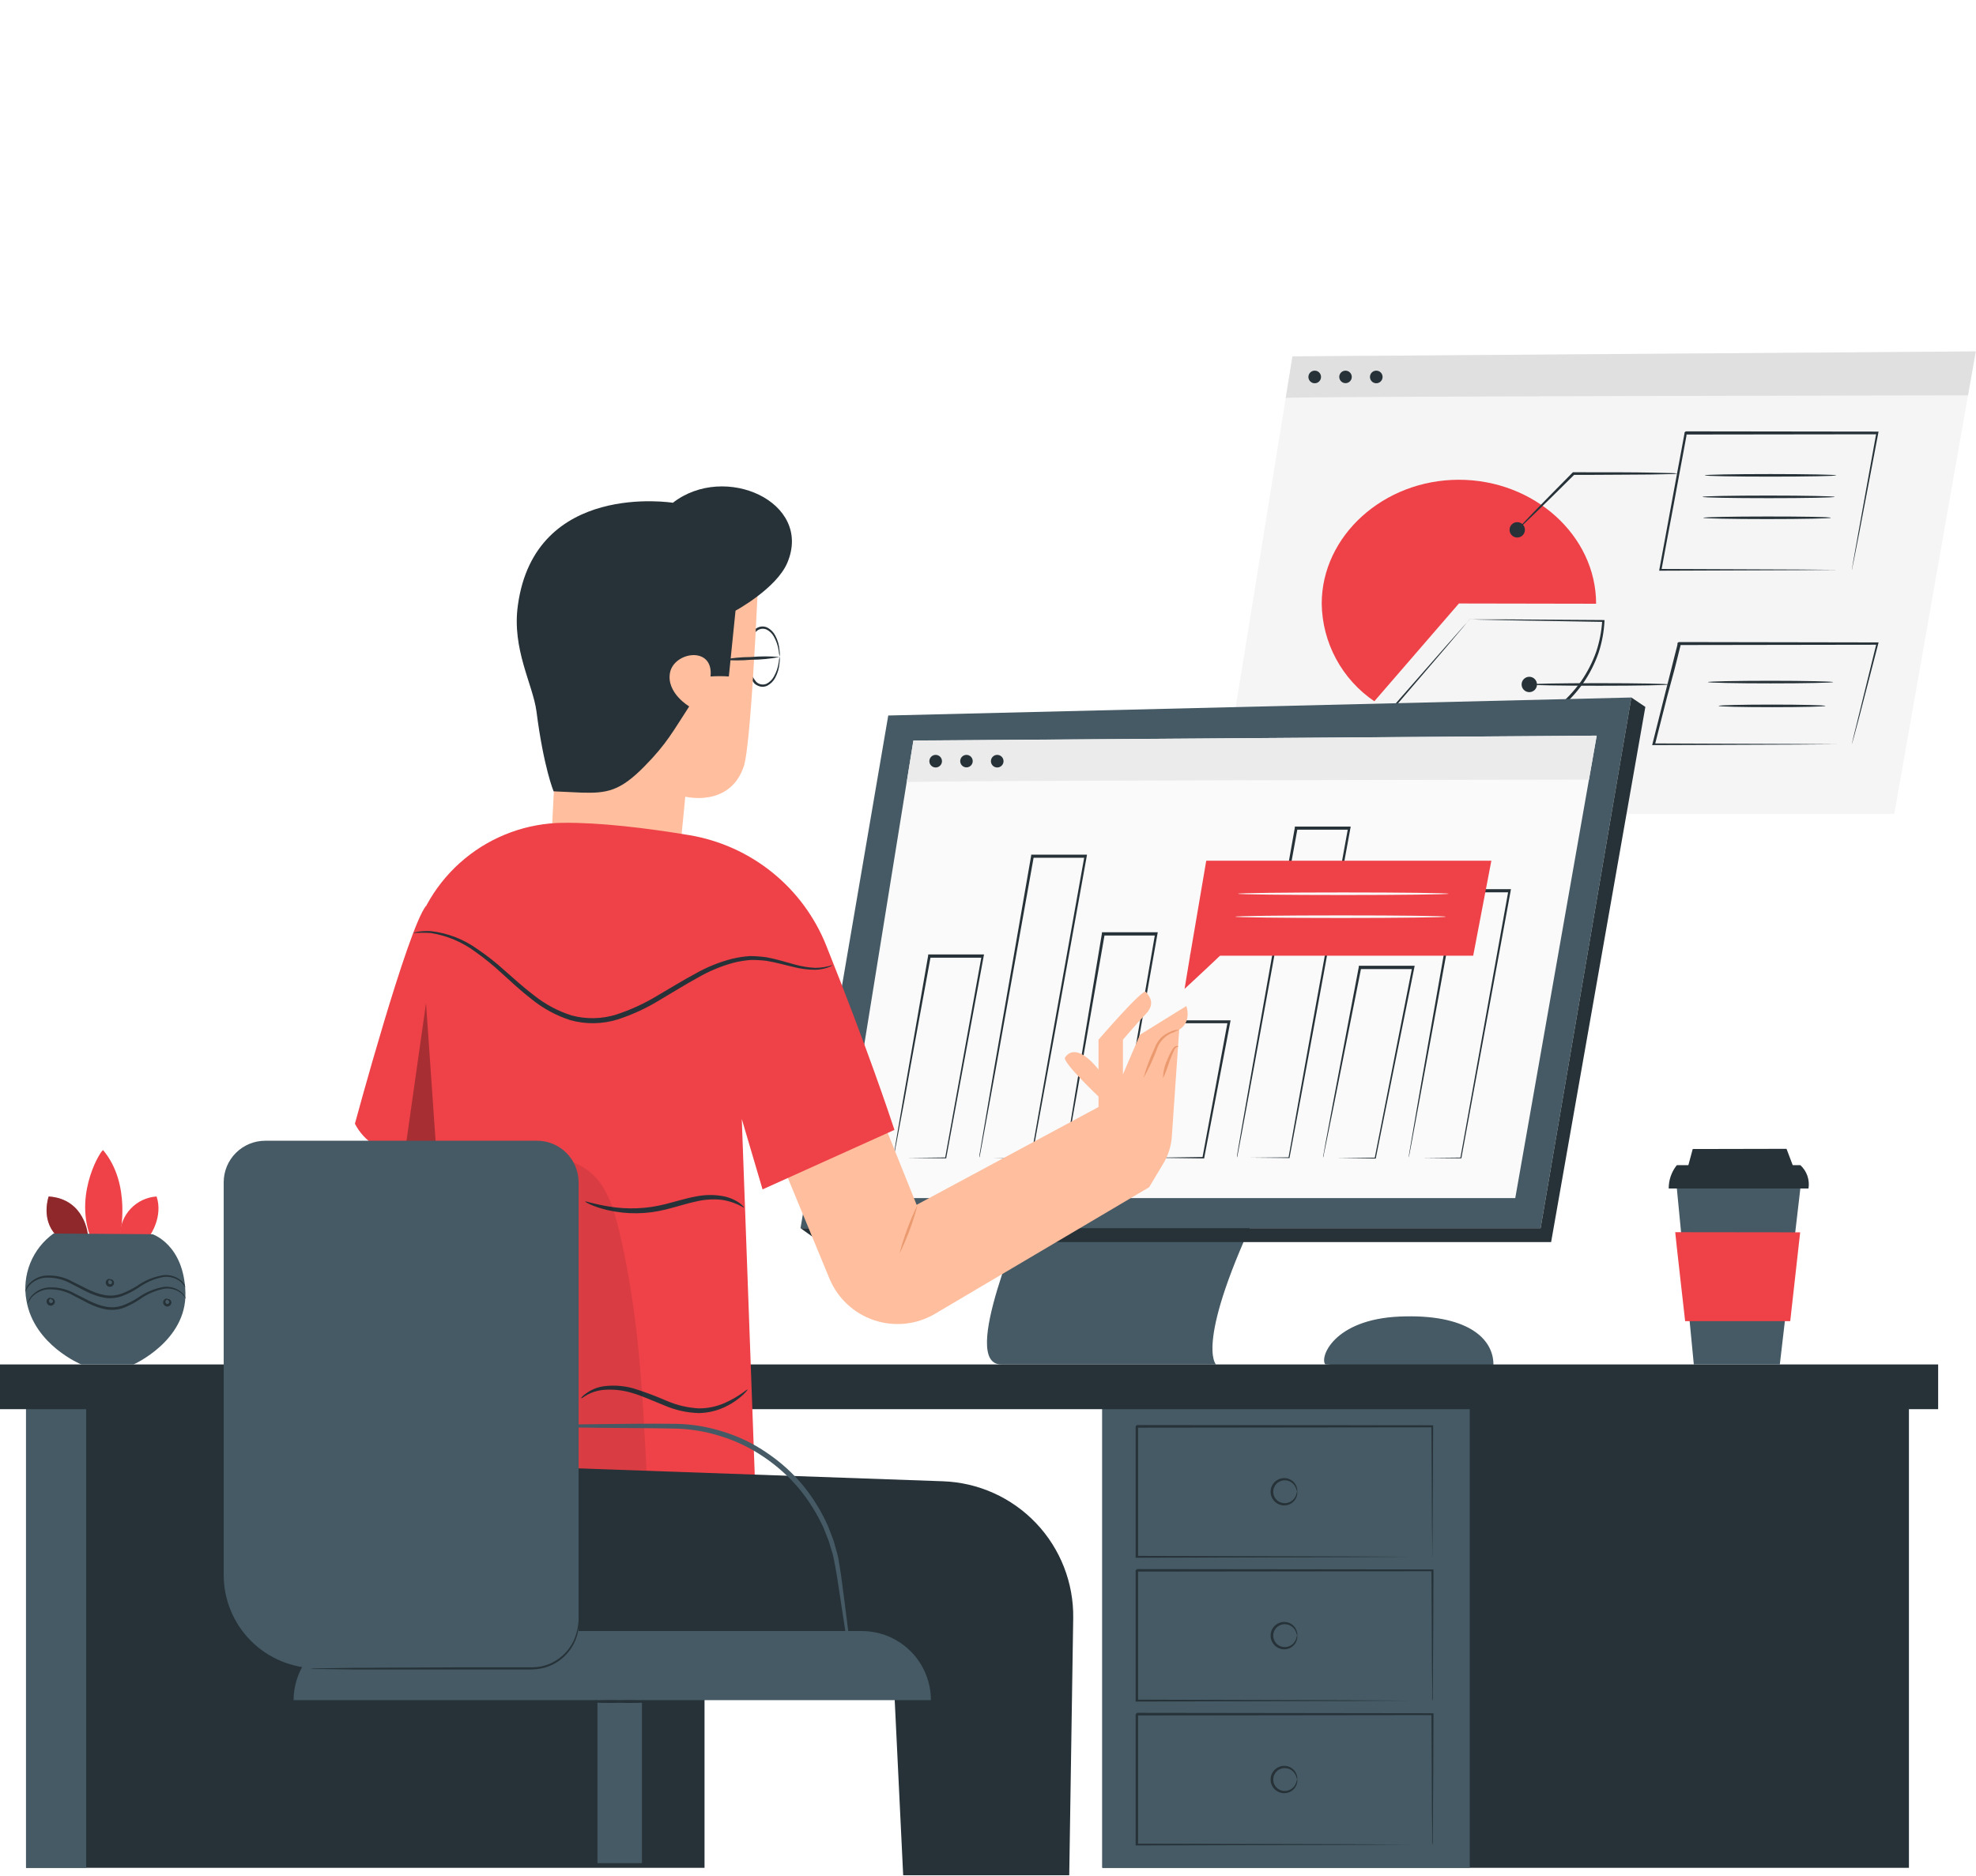
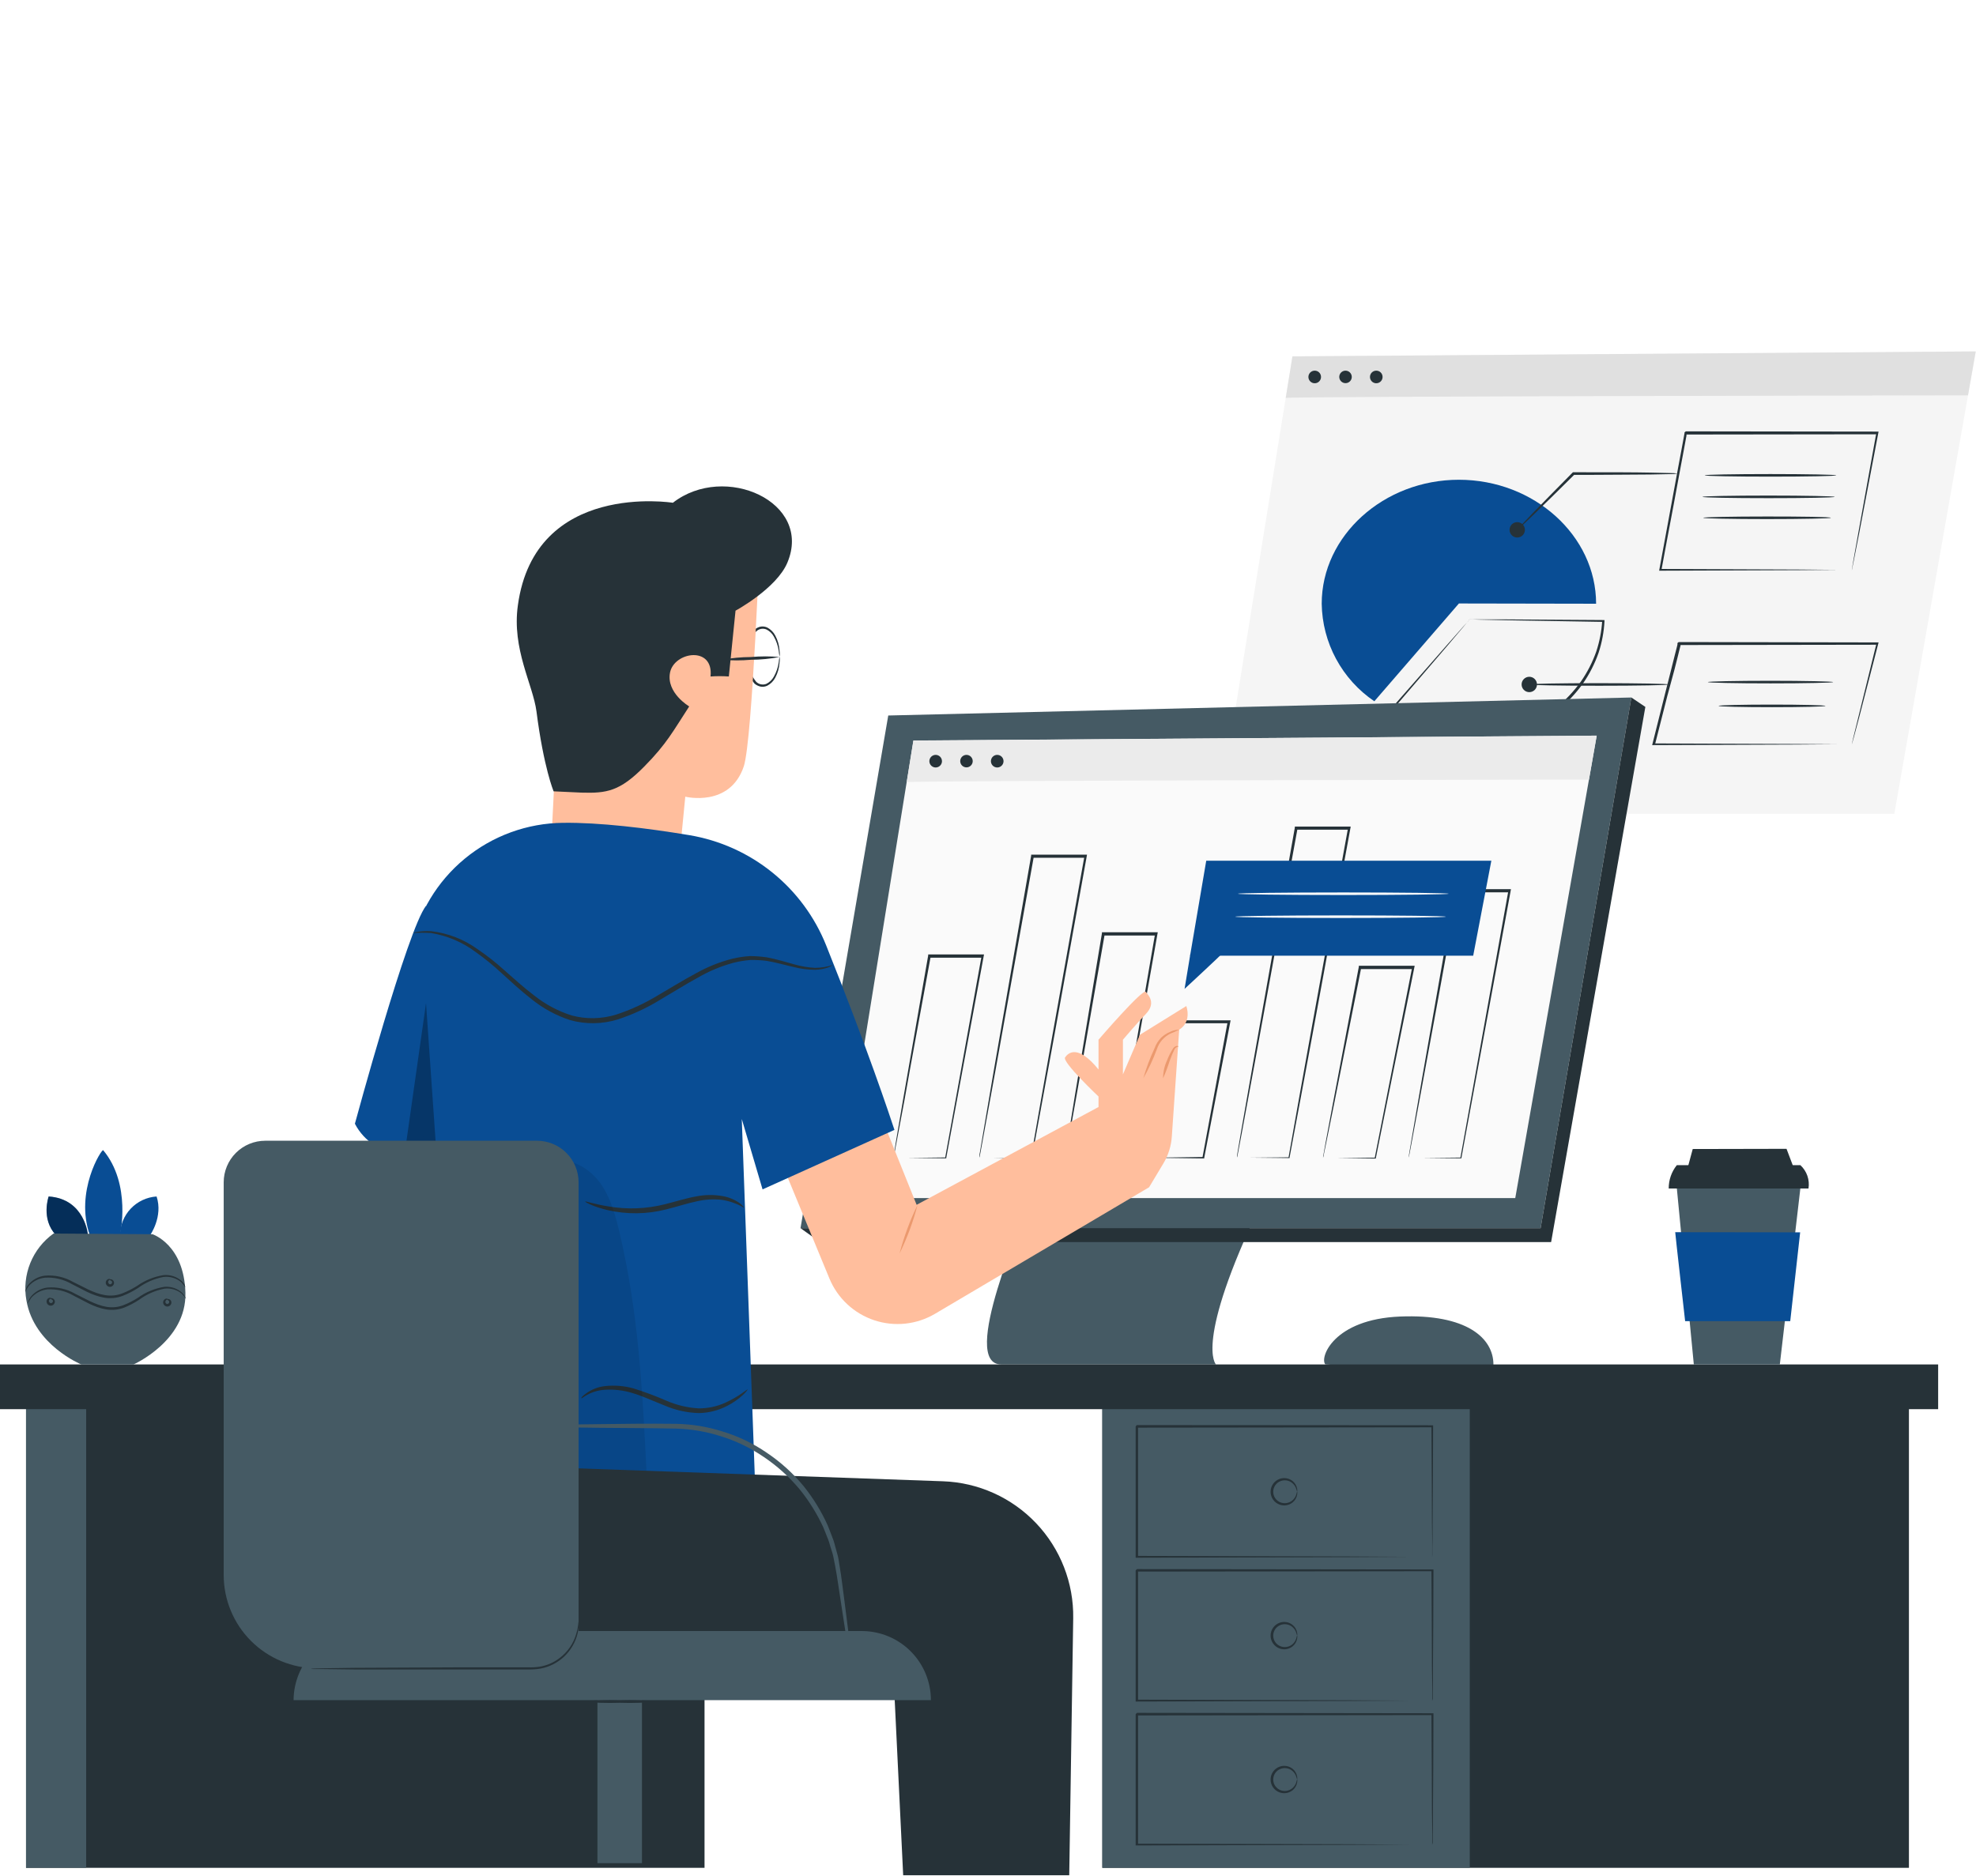
<svg xmlns="http://www.w3.org/2000/svg" width="453" height="430" viewBox="0 0 453 430" fill="none">
  <path d="M303.834 312.856C302.469 311.343 305.687 302.508 320.959 301.883C336.23 301.257 342.348 306.818 342.37 312.856C342.382 315.528 303.834 312.856 303.834 312.856Z" fill="#455A64" />
  <path d="M296.295 81.706L279.329 186.626H434.271L452.942 80.58L296.295 81.706Z" fill="#F5F5F5" />
  <path d="M294.748 91.246C294.817 90.882 451.168 90.654 451.168 90.654L452.942 80.58L296.295 81.717L294.748 91.269" fill="#E0E0E0" />
  <path d="M302.845 86.424C302.847 86.711 302.764 86.991 302.607 87.23C302.45 87.469 302.225 87.656 301.961 87.767C301.697 87.878 301.407 87.908 301.126 87.854C300.845 87.799 300.587 87.662 300.383 87.461C300.18 87.26 300.042 87.002 299.985 86.722C299.928 86.441 299.956 86.15 300.065 85.886C300.174 85.621 300.359 85.395 300.597 85.236C300.835 85.077 301.114 84.992 301.401 84.992C301.59 84.99 301.777 85.026 301.952 85.097C302.127 85.169 302.287 85.274 302.421 85.407C302.555 85.54 302.662 85.699 302.734 85.874C302.807 86.048 302.845 86.235 302.845 86.424Z" fill="#263238" />
  <path d="M309.895 86.424C309.895 86.708 309.811 86.985 309.653 87.221C309.496 87.456 309.272 87.64 309.01 87.748C308.748 87.857 308.46 87.885 308.182 87.83C307.904 87.774 307.649 87.638 307.449 87.438C307.248 87.237 307.112 86.982 307.057 86.704C307.001 86.426 307.03 86.138 307.138 85.876C307.247 85.614 307.43 85.391 307.666 85.233C307.902 85.076 308.179 84.992 308.462 84.992C308.842 84.992 309.206 85.143 309.475 85.411C309.744 85.68 309.895 86.044 309.895 86.424Z" fill="#263238" />
  <path d="M316.956 86.424C316.958 86.711 316.876 86.991 316.718 87.23C316.561 87.469 316.336 87.656 316.073 87.767C315.809 87.878 315.518 87.908 315.237 87.854C314.956 87.799 314.698 87.662 314.495 87.461C314.292 87.26 314.153 87.002 314.096 86.722C314.04 86.441 314.068 86.15 314.177 85.886C314.286 85.621 314.471 85.395 314.708 85.236C314.946 85.077 315.226 84.992 315.512 84.992C315.701 84.99 315.889 85.026 316.064 85.097C316.239 85.169 316.398 85.274 316.532 85.407C316.667 85.54 316.773 85.699 316.846 85.874C316.919 86.048 316.956 86.235 316.956 86.424Z" fill="#263238" />
-   <path d="M334.456 138.379L315.068 160.802C311.408 158.319 308.4 154.989 306.299 151.095C304.199 147.202 303.069 142.859 303.004 138.436C303.004 122.846 317.206 110.008 334.456 110.008C351.706 110.008 365.908 122.835 365.908 138.436L334.456 138.379Z" fill="#EE4248" />
+   <path d="M334.456 138.379L315.068 160.802C311.408 158.319 308.4 154.989 306.299 151.095C304.199 147.202 303.069 142.859 303.004 138.436C303.004 122.846 317.206 110.008 334.456 110.008C351.706 110.008 365.908 122.835 365.908 138.436L334.456 138.379Z" fill="#094D94" />
  <path d="M336.946 141.938C336.852 142.097 336.741 142.245 336.617 142.381L335.605 143.587L331.761 148.135C328.418 152.047 323.665 157.573 317.968 164.225V163.861C322.263 166.818 327.226 168.662 332.409 169.228C338.261 169.903 344.188 169.008 349.58 166.636C354.726 164.4 359.17 160.813 362.44 156.254C363.914 154.128 365.095 151.814 365.954 149.374C366.703 147.095 367.158 144.73 367.307 142.336L367.557 142.597L345.384 142.222L339.152 142.086L337.504 142.029C337.311 142.047 337.116 142.047 336.924 142.029C337.105 142.011 337.288 142.011 337.469 142.029H339.095H345.293L367.557 142.177H367.83V142.45C367.701 144.897 367.25 147.317 366.488 149.647C365.625 152.14 364.427 154.504 362.929 156.675C359.599 161.355 355.048 165.033 349.773 167.307C344.281 169.709 338.25 170.612 332.296 169.922C327.024 169.324 321.983 167.425 317.627 164.396L317.4 164.236L317.581 164.02L331.613 148.021L335.536 143.587L336.582 142.45C336.689 142.269 336.81 142.097 336.946 141.938Z" fill="#263238" />
  <path d="M347.828 123.255C348.802 123.255 349.591 122.466 349.591 121.493C349.591 120.519 348.802 119.73 347.828 119.73C346.855 119.73 346.066 120.519 346.066 121.493C346.066 122.466 346.855 123.255 347.828 123.255Z" fill="#263238" />
  <path d="M384.602 108.598C384.053 108.683 383.498 108.721 382.942 108.712L378.394 108.803C374.584 108.803 369.297 108.894 363.509 108.894H360.735L360.939 108.814C357.289 112.453 354.037 115.637 351.683 117.911L348.897 120.572C348.579 120.917 348.22 121.223 347.828 121.481C348.104 121.103 348.413 120.749 348.749 120.424C349.443 119.685 350.341 118.752 351.41 117.638C353.684 115.284 356.891 112.032 360.507 108.371L360.587 108.291H363.577C369.388 108.291 374.653 108.291 378.462 108.371L383.01 108.473C383.544 108.464 384.077 108.506 384.602 108.598Z" fill="#263238" />
  <path d="M424.537 130.749C424.545 130.546 424.571 130.344 424.617 130.146C424.685 129.737 424.776 129.18 424.901 128.463L426.038 122.107L430.143 99.296L430.382 99.581L386.342 99.638L386.626 99.399V99.513V99.649V99.91L386.524 100.434L386.331 101.491L385.944 103.583C385.682 104.971 385.432 106.347 385.171 107.711C384.67 110.44 384.174 113.124 383.681 115.762C382.692 121.015 381.748 125.996 380.873 130.783L380.6 130.464L412.325 130.59L421.422 130.669H423.844H424.469H424.696H424.503H423.9H421.524L412.518 130.737L380.679 130.862H380.361L380.418 130.544C381.293 125.802 382.214 120.765 383.192 115.5C383.67 112.873 384.17 110.19 384.67 107.461C384.932 106.085 385.182 104.709 385.444 103.322C385.569 102.628 385.694 101.935 385.83 101.23L386.024 100.183L386.115 99.66L386.171 99.388V99.262V99.16L386.467 98.91L430.507 98.967H430.666L430.609 99.251C428.79 108.769 427.289 116.626 426.243 122.141C425.708 124.836 425.299 126.951 425.003 128.44L424.674 130.066C424.583 130.578 424.537 130.76 424.537 130.749Z" fill="#263238" />
  <path d="M350.592 158.71C351.565 158.71 352.354 157.921 352.354 156.948C352.354 155.974 351.565 155.185 350.592 155.185C349.618 155.185 348.829 155.974 348.829 156.948C348.829 157.921 349.618 158.71 350.592 158.71Z" fill="#263238" />
  <path d="M382.59 156.948C382.59 157.118 375.426 157.243 366.591 157.243C357.755 157.243 350.591 157.118 350.591 156.948C350.591 156.777 357.755 156.652 366.591 156.652C375.426 156.652 382.59 156.788 382.59 156.948Z" fill="#263238" />
  <path d="M424.537 170.684C424.551 170.538 424.578 170.393 424.617 170.252C424.685 169.945 424.776 169.535 424.901 169.024C425.163 167.886 425.538 166.374 426.038 164.396C427.028 160.37 428.438 154.628 430.177 147.566L430.393 147.839L384.977 147.908L385.262 147.692V147.76V147.851V148.044L385.159 148.431L384.966 149.181L384.591 150.705C384.329 151.706 384.079 152.706 383.829 153.707L382.214 159.665C381.236 163.52 380.293 167.25 379.383 170.809L379.121 170.468L411.699 170.593L421.115 170.661H423.639H424.298H424.537H424.333H423.696H421.228L411.859 170.729L379.121 170.854H378.758L378.848 170.502C379.747 166.943 380.679 163.202 381.646 159.347C382.131 157.414 382.627 155.454 383.135 153.468L383.886 150.466L384.272 148.954L384.466 148.192L384.557 147.805V147.623V147.521V147.453L384.841 147.225L430.257 147.305H430.666L430.598 147.578C428.756 154.673 427.266 160.438 426.22 164.475C425.697 166.42 425.288 167.955 425.003 169.024C424.867 169.513 424.765 169.899 424.685 170.161C424.605 170.422 424.537 170.695 424.537 170.684Z" fill="#263238" />
  <path d="M420.955 108.996C420.955 109.167 414.212 109.292 405.889 109.292C397.565 109.292 390.822 109.167 390.822 108.996C390.822 108.825 397.565 108.7 405.889 108.7C414.212 108.7 420.955 108.837 420.955 108.996Z" fill="#263238" />
  <path d="M420.603 113.931C420.603 114.102 413.78 114.227 405.457 114.227C397.133 114.227 390.299 114.102 390.299 113.931C390.299 113.76 397.122 113.635 405.457 113.635C413.792 113.635 420.603 113.772 420.603 113.931Z" fill="#263238" />
  <path d="M419.727 118.73C419.727 118.889 413.178 119.025 405.104 119.025C397.031 119.025 390.47 118.889 390.47 118.73C390.47 118.57 397.019 118.434 405.104 118.434C413.189 118.434 419.727 118.525 419.727 118.73Z" fill="#263238" />
  <path d="M420.25 156.402C420.25 156.561 413.826 156.697 405.889 156.697C397.952 156.697 391.527 156.561 391.527 156.402C391.527 156.243 397.963 156.106 405.889 156.106C413.814 156.106 420.25 156.254 420.25 156.402Z" fill="#263238" />
  <path d="M418.488 161.86C418.488 162.03 413.007 162.156 406.241 162.156C399.476 162.156 393.995 162.03 393.995 161.86C393.995 161.689 399.476 161.564 406.241 161.564C413.007 161.564 418.488 161.701 418.488 161.86Z" fill="#263238" />
  <path d="M235.471 276.105C234.925 279.3 219.756 312.867 229.547 312.867H278.761C278.761 312.867 273.678 308.091 289.063 276.105H235.471Z" fill="#455A64" />
  <path d="M203.632 164.066L183.517 281.62H353.184L373.993 159.938L203.632 164.066Z" fill="#455A64" />
  <path d="M209.398 169.797L192.443 274.729H347.374L366.045 168.682L209.398 169.797Z" fill="#FAFAFA" />
  <path d="M373.993 159.938L377.2 162.099L355.595 284.815H187.997L183.517 281.62H353.184L373.993 159.938Z" fill="#263238" />
  <path d="M207.862 179.349C207.919 178.973 364.271 178.757 364.271 178.757L366.045 168.682L209.398 169.82L207.862 179.371" fill="#EBEBEB" />
  <path d="M322.96 265.416V265.12L323.096 264.245C323.24 263.411 323.434 262.274 323.676 260.833C324.211 257.775 324.961 253.385 325.894 247.939C327.827 236.909 330.522 221.558 333.58 204.137V203.887H346.384L346.327 204.24C341.586 229.927 337.435 252.498 335.036 265.473V265.609H334.911L325.996 265.518H323.722H323.165H323.779H326.132L334.945 265.427L334.786 265.552L345.793 204.274L346.089 204.615H333.899L334.183 204.376C331.033 221.694 328.27 236.943 326.223 247.916C325.223 253.374 324.404 257.775 323.835 260.845C323.551 262.334 323.335 263.506 323.176 264.347C323.096 264.722 323.039 265.029 322.994 265.257C322.985 265.31 322.973 265.363 322.96 265.416Z" fill="#263238" />
  <path d="M303.311 265.416C303.326 265.14 303.368 264.865 303.436 264.597C303.538 263.994 303.686 263.187 303.868 262.164C304.277 259.969 304.846 256.865 305.562 253.067C307.052 245.187 309.133 234.225 311.509 221.694V221.455H324.313L324.245 221.808C320.652 239.626 317.422 255.466 315.421 265.507V265.655H315.273L306.37 265.552H304.095C303.842 265.569 303.587 265.569 303.334 265.552H304.175H306.54L315.319 265.45L315.137 265.598C317.115 255.546 320.231 239.695 323.733 221.853L324.017 222.206H311.759L312.044 221.979C309.576 234.396 307.416 245.266 305.858 253.078C305.073 256.956 304.448 260.071 303.993 262.266L303.481 264.756C303.481 265.018 303.368 265.234 303.334 265.404L303.311 265.416Z" fill="#263238" />
  <path d="M283.582 265.416C283.572 265.295 283.572 265.173 283.582 265.052L283.764 263.915C283.935 262.914 284.173 261.481 284.492 259.639C285.151 255.876 286.095 250.452 287.278 243.72C289.688 230.075 293.043 211.187 296.841 189.776V189.537H309.644L309.588 189.878C303.652 222.388 298.41 250.713 295.635 265.416V265.541H295.51L286.561 265.45H284.287H283.537H284.344H286.675L295.522 265.37L295.385 265.484C297.978 250.702 303.095 222.399 309.03 189.901L309.326 190.253H297.17L297.455 190.003C293.577 211.301 290.143 230.131 287.664 243.674C286.413 250.429 285.39 255.875 284.708 259.651L283.889 263.983C283.798 264.461 283.73 264.836 283.673 265.12L283.582 265.416Z" fill="#263238" />
  <path d="M263.887 265.416C263.896 265.225 263.919 265.035 263.956 264.847C264.035 264.404 264.126 263.847 264.24 263.142C264.501 261.572 264.877 259.389 265.377 256.672C266.366 251.043 267.742 243.231 269.323 234.202V233.964H282.115L282.047 234.316C279.693 246.597 277.578 257.649 276.077 265.461V265.632H275.918L267.049 265.518L264.649 265.416C264.388 265.432 264.126 265.432 263.865 265.416H264.729H267.128L275.861 265.302L275.656 265.461C277.112 257.649 279.17 246.574 281.444 234.282L281.74 234.634H269.562L269.834 234.407C268.152 243.333 266.707 251.054 265.65 256.615C265.127 259.344 264.695 261.55 264.388 263.13C264.24 263.847 264.126 264.438 264.035 264.881C263.996 265.062 263.947 265.241 263.887 265.416Z" fill="#263238" />
  <path d="M244.181 265.416C244.181 265.416 244.181 265.336 244.181 265.177C244.181 265.018 244.181 264.734 244.284 264.438C244.398 263.744 244.545 262.789 244.739 261.561C245.159 259.003 245.751 255.341 246.49 250.793C248.036 241.537 250.174 228.665 252.619 214.007V213.769H265.423L265.354 214.121C261.602 235.305 258.293 254.033 256.258 265.45V265.598H256.121L247.229 265.495H244.898C244.644 265.512 244.39 265.512 244.136 265.495H244.352H244.966H247.331L256.121 265.404L255.951 265.541L264.797 214.167L265.093 214.519H252.96L253.244 214.28C250.708 228.835 248.48 241.571 246.876 250.793C246.058 255.341 245.41 259.037 244.943 261.618C244.716 262.857 244.545 263.892 244.409 264.54L244.261 265.313L244.181 265.416Z" fill="#263238" />
  <path d="M224.51 265.416C224.495 265.306 224.495 265.195 224.51 265.086C224.51 264.836 224.601 264.506 224.669 264.085C224.828 263.164 225.044 261.811 225.328 260.174C225.908 256.762 226.761 251.771 227.807 245.607C229.968 233.156 232.981 215.827 236.392 196.212V195.973H249.196L249.139 196.325C243.84 225.799 239.155 251.566 236.574 265.45V265.575H236.449L227.523 265.484H225.249H224.703H225.306H227.637L236.472 265.393L236.324 265.518C238.735 251.6 243.306 225.811 248.605 196.348L248.889 196.689H236.711L236.995 196.451C233.504 215.963 230.411 233.19 228.194 245.573C227.057 251.759 226.158 256.728 225.522 260.185C225.215 261.891 224.964 263.21 224.794 264.154C224.703 264.586 224.646 264.927 224.589 265.188C224.532 265.45 224.51 265.416 224.51 265.416Z" fill="#263238" />
  <path d="M215.947 174.527C215.949 174.813 215.867 175.094 215.709 175.333C215.552 175.572 215.327 175.758 215.064 175.869C214.8 175.98 214.509 176.011 214.228 175.956C213.948 175.902 213.689 175.765 213.486 175.564C213.283 175.362 213.144 175.105 213.088 174.824C213.031 174.544 213.059 174.253 213.168 173.989C213.277 173.724 213.462 173.498 213.7 173.339C213.937 173.179 214.217 173.094 214.503 173.094C214.884 173.094 215.25 173.245 215.52 173.513C215.791 173.782 215.944 174.146 215.947 174.527Z" fill="#263238" />
  <path d="M221.564 175.96C222.356 175.96 222.997 175.318 222.997 174.527C222.997 173.736 222.356 173.094 221.564 173.094C220.773 173.094 220.132 173.736 220.132 174.527C220.132 175.318 220.773 175.96 221.564 175.96Z" fill="#263238" />
  <path d="M230.059 174.527C230.061 174.814 229.978 175.094 229.82 175.334C229.662 175.573 229.437 175.76 229.172 175.87C228.908 175.981 228.617 176.011 228.336 175.955C228.054 175.9 227.796 175.762 227.593 175.56C227.391 175.357 227.253 175.099 227.198 174.817C227.142 174.536 227.172 174.245 227.283 173.981C227.393 173.716 227.58 173.491 227.819 173.333C228.059 173.175 228.339 173.092 228.626 173.094C229.005 173.097 229.368 173.249 229.636 173.517C229.904 173.785 230.056 174.148 230.059 174.527Z" fill="#263238" />
  <path d="M204.815 265.416C204.815 265.416 204.815 265.12 204.94 264.54C205.065 263.96 205.179 263.051 205.361 261.959C205.759 259.685 206.316 256.353 207.01 252.271C208.465 243.925 210.478 232.326 212.786 219.09V218.851H225.59L225.522 219.204C222.008 238.148 218.881 254.954 216.936 265.461V265.609H216.8L207.896 265.507H205.622C205.365 265.523 205.107 265.523 204.849 265.507H205.076H205.69H208.056L216.845 265.404L216.664 265.552L225.021 219.261L225.306 219.602H213.07L213.355 219.363C210.955 232.497 208.806 244.004 207.351 252.271C206.577 256.376 205.963 259.685 205.52 262.004C205.315 263.142 205.145 264.006 205.02 264.643L204.883 265.336C204.862 265.364 204.839 265.39 204.815 265.416Z" fill="#263238" />
-   <path d="M337.731 219.147H272.825L276.532 197.36H341.893L337.731 219.147Z" fill="#EE4248" />
-   <path d="M272.825 219.147L271.563 226.754C271.563 226.754 280.091 218.851 279.955 218.851H272.882" fill="#EE4248" />
+   <path d="M337.731 219.147H272.825L276.532 197.36H341.893L337.731 219.147Z" fill="#094D94" />
+   <path d="M272.825 219.147L271.563 226.754C271.563 226.754 280.091 218.851 279.955 218.851H272.882" fill="#094D94" />
  <path d="M332.102 204.933C332.102 205.093 321.288 205.229 307.962 205.229C294.635 205.229 283.81 205.093 283.81 204.933C283.81 204.774 294.623 204.638 307.962 204.638C321.3 204.638 332.102 204.774 332.102 204.933Z" fill="#FAFAFA" />
  <path d="M331.465 210.198C331.465 210.357 320.652 210.494 307.325 210.494C293.998 210.494 283.173 210.357 283.173 210.198C283.173 210.039 293.987 209.902 307.325 209.902C320.663 209.902 331.465 210.028 331.465 210.198Z" fill="#FAFAFA" />
  <path d="M437.625 320.395H252.71V428.294H437.625V320.395Z" fill="#263238" />
  <path d="M336.946 320.395H252.71V428.294H336.946V320.395Z" fill="#455A64" />
  <path d="M328.327 357.044C328.327 357.044 328.327 356.85 328.327 356.498C328.327 356.145 328.327 355.599 328.327 354.929C328.327 353.53 328.327 351.517 328.27 348.936C328.27 343.751 328.213 336.28 328.156 327.07L328.372 327.286L260.612 327.365C260.351 327.638 260.965 327.013 260.908 327.081V334.881C260.908 337.463 260.908 340.01 260.908 342.511C260.908 347.526 260.908 352.393 260.908 357.044L260.635 356.771L309.201 356.896L323.29 356.975H327.065H328.054H328.395C328.293 356.986 328.19 356.986 328.088 356.975H327.133H323.415L309.394 357.055L260.635 357.191H260.351V356.907C260.351 352.256 260.351 347.39 260.351 342.375V327.081C260.283 327.081 260.908 326.512 260.647 326.774L328.327 326.819H328.543V327.024C328.543 336.291 328.452 343.796 328.429 349.027C328.429 351.585 328.429 353.575 328.372 354.963C328.372 355.611 328.372 356.1 328.372 356.498C328.371 356.681 328.355 356.863 328.327 357.044Z" fill="#263238" />
  <path d="M297.364 342.056C297.364 342.056 297.296 341.806 297.159 341.386C296.969 340.804 296.599 340.298 296.102 339.941C295.743 339.682 295.326 339.516 294.887 339.458C294.448 339.401 294.002 339.453 293.589 339.612C293.089 339.798 292.658 340.133 292.354 340.571C292.05 341.009 291.887 341.529 291.887 342.062C291.887 342.595 292.05 343.116 292.354 343.554C292.658 343.992 293.089 344.326 293.589 344.513C294.003 344.665 294.448 344.715 294.886 344.657C295.323 344.6 295.741 344.437 296.102 344.183C296.599 343.826 296.969 343.32 297.159 342.739C297.296 342.318 297.307 342.056 297.364 342.056C297.421 342.056 297.455 342.318 297.364 342.796C297.232 343.472 296.866 344.08 296.329 344.513C295.923 344.843 295.439 345.063 294.923 345.153C294.408 345.242 293.878 345.198 293.384 345.024C292.77 344.809 292.238 344.409 291.861 343.878C291.485 343.347 291.282 342.713 291.282 342.062C291.282 341.412 291.485 340.777 291.861 340.246C292.238 339.716 292.77 339.315 293.384 339.1C293.877 338.928 294.406 338.884 294.921 338.971C295.436 339.059 295.92 339.275 296.329 339.6C296.867 340.036 297.234 340.649 297.364 341.329C297.455 341.806 297.398 342.068 297.364 342.056Z" fill="#263238" />
  <path d="M328.327 390.042C328.327 390.042 328.327 389.849 328.327 389.496C328.327 389.144 328.327 388.587 328.327 387.916C328.327 386.517 328.327 384.505 328.27 381.935C328.27 376.738 328.213 369.279 328.157 360.068L328.373 360.284L260.613 360.364L260.908 360.068V367.857C260.908 370.439 260.908 372.974 260.908 375.487C260.908 380.502 260.908 385.357 260.908 390.019L260.635 389.735L309.201 389.872L323.29 389.951H327.065H328.054C328.168 389.942 328.282 389.942 328.395 389.951H328.088H327.133H323.415L309.394 390.031L260.635 390.167H260.351V389.883C260.351 385.221 260.351 380.365 260.351 375.351V360.091L260.647 359.795L328.407 359.875H328.623V360.091C328.623 369.358 328.532 376.863 328.509 382.083C328.509 384.641 328.509 386.631 328.452 388.03C328.452 388.678 328.452 389.167 328.452 389.553C328.421 389.719 328.379 389.882 328.327 390.042Z" fill="#263238" />
  <path d="M297.364 375.055C297.364 375.055 297.296 374.794 297.159 374.373C296.969 373.791 296.599 373.285 296.102 372.929C295.741 372.675 295.323 372.512 294.886 372.455C294.448 372.397 294.003 372.447 293.589 372.599C293.089 372.785 292.658 373.12 292.354 373.558C292.05 373.996 291.887 374.516 291.887 375.05C291.887 375.583 292.05 376.103 292.354 376.541C292.658 376.979 293.089 377.314 293.589 377.5C294.001 377.657 294.447 377.71 294.885 377.654C295.323 377.599 295.741 377.437 296.102 377.182C296.602 376.823 296.973 376.313 297.159 375.726C297.296 375.305 297.307 375.055 297.364 375.055C297.421 375.055 297.455 375.317 297.364 375.783C297.236 376.464 296.869 377.077 296.329 377.511C295.922 377.84 295.437 378.058 294.922 378.145C294.406 378.233 293.877 378.187 293.384 378.012C292.77 377.797 292.238 377.396 291.861 376.865C291.485 376.335 291.282 375.7 291.282 375.05C291.282 374.399 291.485 373.764 291.861 373.234C292.238 372.703 292.77 372.302 293.384 372.087C293.878 371.914 294.408 371.869 294.923 371.959C295.439 372.049 295.923 372.269 296.329 372.599C296.869 373.034 297.236 373.647 297.364 374.327C297.455 374.794 297.398 375.055 297.364 375.055Z" fill="#263238" />
  <path d="M328.327 423.03C328.327 423.03 328.327 422.836 328.327 422.484C328.327 422.131 328.327 421.585 328.327 420.915C328.327 419.516 328.327 417.503 328.27 414.922C328.27 409.737 328.213 402.266 328.156 393.056L328.372 393.272L260.612 393.351C260.351 393.624 260.965 392.999 260.908 393.067V400.867C260.908 403.449 260.908 405.996 260.908 408.497C260.908 413.512 260.908 418.379 260.908 423.03L260.635 422.757L309.201 422.882L323.29 422.961H327.065H328.054H328.395C328.293 422.972 328.19 422.972 328.088 422.961H327.133H323.415L309.394 423.03L260.635 423.166H260.351V422.882C260.351 418.231 260.351 413.364 260.351 408.35V393.067C260.283 393.124 260.908 392.498 260.647 392.76L328.407 392.851H328.623V393.056C328.623 402.323 328.532 409.839 328.509 415.059C328.509 417.617 328.509 419.607 328.452 420.994C328.452 421.654 328.452 422.131 328.452 422.529C328.422 422.699 328.38 422.866 328.327 423.03Z" fill="#263238" />
  <path d="M297.364 408.043C297.364 408.043 297.296 407.792 297.159 407.372C296.969 406.79 296.599 406.284 296.102 405.928C295.742 405.671 295.324 405.506 294.886 405.449C294.448 405.391 294.002 405.442 293.589 405.598C293.089 405.784 292.658 406.119 292.354 406.557C292.05 406.995 291.887 407.515 291.887 408.048C291.887 408.581 292.05 409.102 292.354 409.54C292.658 409.978 293.089 410.312 293.589 410.499C294.002 410.654 294.448 410.705 294.886 410.648C295.324 410.59 295.742 410.426 296.102 410.169C296.599 409.812 296.969 409.306 297.159 408.725C297.296 408.304 297.307 408.043 297.364 408.043C297.421 408.043 297.455 408.304 297.364 408.782C297.231 409.461 296.865 410.072 296.329 410.51C295.92 410.835 295.436 411.052 294.921 411.139C294.406 411.227 293.877 411.183 293.384 411.01C292.77 410.795 292.238 410.395 291.861 409.864C291.485 409.334 291.282 408.699 291.282 408.048C291.282 407.398 291.485 406.763 291.861 406.232C292.238 405.702 292.77 405.301 293.384 405.086C293.877 404.914 294.406 404.87 294.921 404.957C295.436 405.045 295.92 405.261 296.329 405.586C296.867 406.022 297.234 406.635 297.364 407.315C297.455 407.792 297.398 408.054 297.364 408.043Z" fill="#263238" />
  <path d="M161.514 320.395H5.97V428.294H161.514V320.395Z" fill="#263238" />
  <path d="M444.323 312.867H0V323.124H444.323V312.867Z" fill="#263238" />
  <path d="M19.752 323.124H5.97V428.294H19.752V323.124Z" fill="#455A64" />
  <path d="M178.718 150.568C178.627 150.137 178.562 149.7 178.525 149.261C178.36 148.092 177.974 146.965 177.388 145.94C177.008 145.254 176.43 144.699 175.728 144.348C175.332 144.179 174.895 144.13 174.472 144.209C174.049 144.288 173.659 144.491 173.351 144.792C172.034 146.427 171.316 148.463 171.316 150.563C171.316 152.662 172.034 154.699 173.351 156.334C173.658 156.637 174.047 156.842 174.47 156.923C174.894 157.004 175.331 156.957 175.728 156.788C176.428 156.43 177.006 155.872 177.388 155.185C177.974 154.16 178.36 153.033 178.525 151.865C178.562 151.429 178.626 150.996 178.718 150.568C178.792 151.009 178.792 151.458 178.718 151.899C178.642 153.123 178.305 154.318 177.729 155.401C177.318 156.182 176.68 156.821 175.898 157.232C175.435 157.454 174.916 157.529 174.409 157.448C173.879 157.344 173.386 157.105 172.976 156.754C171.508 155.027 170.702 152.835 170.702 150.568C170.702 148.302 171.508 146.109 172.976 144.383C173.382 144.024 173.877 143.781 174.409 143.678C174.916 143.602 175.434 143.677 175.898 143.894C176.68 144.305 177.318 144.943 177.729 145.724C178.307 146.811 178.644 148.009 178.718 149.238C178.791 149.678 178.791 150.128 178.718 150.568Z" fill="#263238" />
  <path d="M129.63 128.338L126.218 196.473L155.487 199.225L157.102 182.68C157.102 182.68 167.336 185.227 170.52 175.71C172.51 169.626 174.284 121.993 174.284 121.993L129.63 128.338Z" fill="#FFBE9D" />
  <path d="M180.504 129.02C178.013 134.945 168.621 140.027 168.621 140.027L167.086 155.117C165.689 155.02 164.287 155.02 162.89 155.117C163.64 148.033 154.532 149.431 153.6 154.241C152.713 158.881 158 161.985 158 161.985C154.35 167.579 152.872 170.536 147.687 175.778C142.092 181.463 139.079 181.918 133.291 181.748L126.912 181.452C126.912 181.452 124.638 176.005 122.989 163.145C122.182 156.959 117.304 148.851 118.725 138.788C122.637 110.213 154.259 115.284 154.259 115.284C166.131 106.051 186.371 115.091 180.504 129.02Z" fill="#263238" />
  <path d="M178.718 150.648C176.56 151.064 174.367 151.277 172.169 151.285C169.982 151.479 167.783 151.479 165.596 151.285C167.752 150.876 169.941 150.666 172.135 150.659C174.325 150.465 176.528 150.461 178.718 150.648Z" fill="#263238" />
  <path d="M271.961 230.689L261.329 237.273L257.429 246.369V238.41C257.429 238.41 260.317 234.998 262.682 232.508C265.047 230.018 263.353 228.289 262.682 227.437C262.011 226.584 251.834 238.41 251.834 238.41V245.232C247.092 239.399 244.898 241.4 244.17 242.458C243.442 243.515 251.834 251.429 251.834 251.429V253.84L210.137 276.264L199.164 248.973L176.751 260.742L190.135 293.138C191.058 295.38 192.452 297.396 194.223 299.051C195.994 300.706 198.1 301.96 200.398 302.729C202.697 303.498 205.134 303.764 207.544 303.508C209.954 303.252 212.281 302.48 214.367 301.246L263.433 272.238L266.696 266.792C267.829 264.915 268.496 262.793 268.641 260.606L270.335 236.101C273.314 234.236 271.961 230.689 271.961 230.689Z" fill="#FFBE9D" />
  <path d="M210.341 276.298C209.351 280.135 207.971 283.861 206.225 287.419C207.229 283.586 208.608 279.861 210.341 276.298Z" fill="#EB996E" />
  <path d="M270.335 236.101C269.707 236.425 269.061 236.713 268.402 236.966C267.649 237.322 266.978 237.829 266.428 238.455C265.879 239.08 265.463 239.812 265.207 240.604C264.357 242.894 263.322 245.111 262.114 247.234C262.78 244.895 263.632 242.614 264.661 240.411C264.993 239.48 265.52 238.631 266.207 237.921C266.796 237.373 267.478 236.934 268.22 236.624C268.876 236.291 269.599 236.112 270.335 236.101Z" fill="#EB996E" />
  <path d="M270.176 239.979C269.991 240.004 269.815 240.07 269.659 240.172C269.504 240.274 269.373 240.41 269.277 240.57C268.948 241.207 268.527 242.207 268.14 243.276C267.713 244.629 267.212 245.958 266.639 247.256C266.641 245.805 266.963 244.372 267.583 243.06C267.95 242.103 268.419 241.188 268.982 240.331C269.085 240.189 269.217 240.07 269.37 239.984C269.523 239.897 269.693 239.845 269.869 239.831C270.085 239.831 270.187 239.945 270.176 239.979Z" fill="#EB996E" />
-   <path d="M170.054 256.592L174.818 272.727L205.054 259.082C203.917 255.671 198.959 240.65 189.396 216.771C186.777 210.223 182.518 204.46 177.027 200.035C171.537 195.61 165 192.672 158.046 191.504C148.153 189.855 137.385 188.57 129.095 188.673C120.866 188.749 112.911 191.648 106.562 196.884C100.212 202.12 95.852 209.377 94.209 217.441C91.65 230.12 96.131 238.501 93.243 266.246L92.321 336.03L173.056 338.998L170.054 256.592Z" fill="#EE4248" />
-   <path d="M96.995 265.507C96.995 265.507 85.772 266.166 81.36 257.672C81.36 257.672 93.447 212.984 97.666 207.719L96.995 265.507Z" fill="#EE4248" />
+   <path d="M170.054 256.592L174.818 272.727L205.054 259.082C203.917 255.671 198.959 240.65 189.396 216.771C186.777 210.223 182.518 204.46 177.027 200.035C171.537 195.61 165 192.672 158.046 191.504C148.153 189.855 137.385 188.57 129.095 188.673C120.866 188.749 112.911 191.648 106.562 196.884C100.212 202.12 95.852 209.377 94.209 217.441C91.65 230.12 96.131 238.501 93.243 266.246L92.321 336.03L173.056 338.998L170.054 256.592Z" fill="#094D94" />
+   <path d="M96.995 265.507C96.995 265.507 85.772 266.166 81.36 257.672C81.36 257.672 93.447 212.984 97.666 207.719L96.995 265.507Z" fill="#094D94" />
  <path d="M190.92 221.273C190.631 221.497 190.308 221.673 189.964 221.797C188.975 222.156 187.935 222.351 186.883 222.376C185.23 222.368 183.584 222.158 181.982 221.751C180.117 221.33 178.036 220.705 175.705 220.318C174.49 220.172 173.267 220.107 172.044 220.125C170.72 220.23 169.408 220.447 168.121 220.773C165.266 221.549 162.524 222.696 159.968 224.184C157.204 225.685 154.396 227.459 151.405 229.21C148.337 231.115 145.049 232.642 141.615 233.759C138.086 234.852 134.317 234.911 130.755 233.929C127.525 232.884 124.515 231.254 121.875 229.119C119.339 227.152 117.133 225.083 115.052 223.195C113.154 221.426 111.141 219.785 109.025 218.283C106.014 216.032 102.503 214.542 98.791 213.939C97.421 213.862 96.046 213.862 94.675 213.939C95.01 213.803 95.362 213.711 95.721 213.666C96.751 213.502 97.796 213.453 98.837 213.518C102.67 213.963 106.326 215.38 109.458 217.635C111.642 219.109 113.717 220.739 115.666 222.513C117.781 224.378 120.01 226.402 122.489 228.289C125.037 230.309 127.931 231.849 131.028 232.838C134.389 233.743 137.938 233.676 141.262 232.644C144.602 231.553 147.804 230.076 150.803 228.244C153.77 226.527 156.602 224.753 159.422 223.252C162.074 221.745 164.915 220.598 167.87 219.841C169.222 219.517 170.6 219.312 171.987 219.227C173.269 219.24 174.549 219.339 175.819 219.522C178.23 219.977 180.288 220.659 182.118 221.137C183.663 221.582 185.254 221.849 186.86 221.933C188.239 221.925 189.609 221.703 190.92 221.273Z" fill="#263238" />
  <path d="M170.588 276.957C169.047 276.039 167.345 275.422 165.574 275.138C163.644 274.91 161.69 275.018 159.797 275.456C157.637 275.888 155.306 276.673 152.747 277.31C148.357 278.439 143.76 278.501 139.341 277.492C135.929 276.696 134.099 275.616 134.155 275.502C134.212 275.388 136.191 276.105 139.511 276.639C143.817 277.372 148.228 277.198 152.463 276.127C154.953 275.502 157.33 274.74 159.592 274.342C161.609 273.934 163.685 273.911 165.71 274.274C167.081 274.518 168.384 275.053 169.531 275.843C170.327 276.468 170.645 276.912 170.588 276.957Z" fill="#263238" />
  <path d="M171.407 318.621C171.407 318.621 171.1 319.133 170.338 319.849C169.238 320.855 168.006 321.708 166.677 322.385C164.682 323.42 162.476 323.98 160.229 324.022C157.487 323.947 154.784 323.345 152.269 322.248C149.62 321.213 147.198 320.054 144.912 319.405C142.892 318.788 140.777 318.542 138.67 318.678C137.262 318.762 135.889 319.15 134.644 319.815C133.757 320.304 133.348 320.702 133.269 320.622C133.189 320.543 133.541 320.065 134.406 319.485C135.638 318.592 137.079 318.028 138.59 317.848C140.808 317.589 143.056 317.762 145.208 318.359C147.76 319.152 150.265 320.086 152.713 321.157C155.084 322.194 157.622 322.799 160.206 322.942C162.305 322.951 164.38 322.505 166.29 321.634C169.644 320.122 171.293 318.45 171.407 318.621Z" fill="#263238" />
  <g opacity="0.3">
    <path opacity="0.3" d="M83.85 266.291C94.425 268.452 105.284 266.291 116.053 265.632C122.591 265.245 129.834 264.495 134.997 268.554C139.09 271.738 140.682 277.094 141.922 282.143C146.47 301.405 147.255 318.609 148.267 338.361L95.96 337.224L83.85 266.291Z" fill="black" />
  </g>
  <path opacity="0.3" d="M97.666 230.029L99.929 262.641H93.038L97.666 230.029Z" fill="black" />
  <path d="M112.357 335.984L216.175 339.657C224.276 339.942 231.943 343.394 237.526 349.271C243.11 355.148 246.165 362.981 246.035 371.087L245.125 430H207.055L204.599 379.206L112.357 376.772V335.984Z" fill="#263238" />
  <path d="M147.175 389.849H136.964V427.225H147.175V389.849Z" fill="#455A64" />
  <path d="M51.283 271.101V361.16C51.286 366.831 53.541 372.268 57.552 376.277C61.563 380.285 67.002 382.537 72.672 382.537H132.643V271.101C132.64 268.573 131.634 266.149 129.845 264.363C128.056 262.576 125.631 261.572 123.103 261.572H60.812C58.285 261.572 55.861 262.576 54.074 264.363C52.287 266.15 51.283 268.574 51.283 271.101Z" fill="#455A64" />
  <path d="M213.355 389.849H67.305C67.323 385.639 69.008 381.607 71.992 378.636C74.975 375.666 79.014 373.998 83.225 373.998H197.56C201.764 373.998 205.796 375.668 208.769 378.64C211.741 381.613 213.411 385.645 213.411 389.849H213.355Z" fill="#455A64" />
  <path d="M132.643 371.894C132.709 372.784 132.633 373.678 132.416 374.544C131.926 376.571 130.859 378.413 129.343 379.846C127.827 381.279 125.928 382.242 123.876 382.617C122.948 382.768 122.008 382.832 121.067 382.81H118.122H105H81.121L73.9 382.719H71.933C71.704 382.726 71.474 382.704 71.251 382.651C71.477 382.615 71.705 382.596 71.933 382.594L73.9 382.537L81.121 382.435L105 382.321H121.067C121.98 382.356 122.894 382.303 123.796 382.162C125.393 381.886 126.901 381.236 128.197 380.263C130.12 378.842 131.51 376.815 132.143 374.509C132.62 372.849 132.563 371.883 132.643 371.894Z" fill="#263238" />
  <path d="M151.019 390.156C148.046 390.456 145.056 390.554 142.07 390.452C139.08 390.555 136.086 390.456 133.109 390.156C136.086 389.863 139.08 389.764 142.07 389.86C145.056 389.764 148.045 389.863 151.019 390.156Z" fill="#263238" />
  <path d="M195.457 383.333C195.315 382.968 195.224 382.586 195.184 382.196C195.036 381.457 194.843 380.388 194.615 379.001C194.149 376.215 193.478 372.178 192.75 367.221C192.341 364.742 192.011 361.979 191.465 359.102C191.318 358.385 191.181 357.658 191.033 356.907C190.885 356.157 190.601 355.452 190.385 354.701C190.271 354.337 190.169 353.951 190.055 353.564C189.942 353.177 189.771 352.825 189.623 352.427C189.316 351.676 189.043 350.915 188.714 350.153C187.27 347.039 185.444 344.117 183.278 341.454C180.913 338.625 178.161 336.145 175.102 334.085C172.058 332.002 168.714 330.391 165.187 329.31C161.913 328.27 158.511 327.689 155.078 327.581C148.46 327.433 142.433 327.468 137.408 327.399C132.382 327.331 128.311 327.274 125.491 327.206C124.081 327.206 122.989 327.138 122.239 327.092C121.856 327.104 121.474 327.066 121.101 326.979C121.473 326.883 121.855 326.841 122.239 326.853L125.491 326.74C128.299 326.672 132.382 326.615 137.408 326.558C142.433 326.501 148.426 326.399 155.112 326.49C158.652 326.565 162.163 327.143 165.539 328.207C169.185 329.298 172.638 330.951 175.773 333.108C178.932 335.222 181.767 337.784 184.188 340.715C186.404 343.468 188.265 346.49 189.726 349.709C190.055 350.482 190.328 351.278 190.635 352.04C190.772 352.427 190.92 352.802 191.067 353.177C191.215 353.553 191.283 353.951 191.397 354.314C191.613 355.088 191.818 355.838 192.023 356.589C192.227 357.339 192.307 358.101 192.443 358.863C192.955 361.808 193.228 364.548 193.58 367.027C194.229 372.019 194.717 376.067 195.07 378.865C195.229 380.263 195.354 381.355 195.422 382.094C195.496 382.503 195.508 382.921 195.457 383.333Z" fill="#455A64" />
-   <path d="M11.155 274.353C11.155 274.353 9.313 279.505 12.838 283.234H20.172C20.172 283.234 19.524 274.911 11.155 274.353Z" fill="#EE4248" />
+   <path d="M11.155 274.353C11.155 274.353 9.313 279.505 12.838 283.234H20.172C20.172 283.234 19.524 274.911 11.155 274.353Z" fill="#094D94" />
  <path opacity="0.4" d="M11.155 274.353C11.155 274.353 9.313 279.505 12.838 283.234H20.172C20.172 283.234 19.524 274.911 11.155 274.353Z" fill="black" />
-   <path d="M23.652 263.744C23.345 263.38 17.068 273.205 20.593 283.234H27.506C27.506 283.234 30.213 271.567 23.652 263.744Z" fill="#EE4248" />
-   <path d="M35.898 274.353C33.638 274.505 31.519 275.504 29.963 277.15C28.407 278.797 27.53 280.969 27.506 283.234H34.409C34.409 283.234 37.433 278.981 35.898 274.353Z" fill="#EE4248" />
+   <path d="M23.652 263.744C23.345 263.38 17.068 273.205 20.593 283.234H27.506C27.506 283.234 30.213 271.567 23.652 263.744Z" fill="#094D94" />
+   <path d="M35.898 274.353C33.638 274.505 31.519 275.504 29.963 277.15C28.407 278.797 27.53 280.969 27.506 283.234H34.409C34.409 283.234 37.433 278.981 35.898 274.353Z" fill="#094D94" />
  <path d="M12.269 282.848C9.885 284.559 8.035 286.913 6.936 289.634C5.837 292.356 5.534 295.334 6.061 298.221C7.835 308.455 18.637 312.867 18.637 312.867H30.611C30.611 312.867 42.8 307.489 42.505 296.425C42.209 285.361 34.954 283.007 34.954 283.007L12.269 282.848Z" fill="#455A64" />
  <path d="M42.459 295.185C42.188 294.728 41.855 294.311 41.47 293.946C40.913 293.501 40.274 293.172 39.589 292.977C38.903 292.781 38.186 292.724 37.479 292.809C35.361 293.21 33.36 294.08 31.623 295.356C30.519 296.061 29.35 296.659 28.132 297.141C26.788 297.652 25.332 297.797 23.913 297.562C20.991 297.061 18.66 295.492 16.477 294.446C14.619 293.362 12.484 292.848 10.336 292.968C8.901 293.117 7.571 293.793 6.606 294.867C6.284 295.29 6.01 295.748 5.788 296.231C5.795 296.088 5.822 295.947 5.867 295.81C5.985 295.402 6.174 295.017 6.425 294.673C7.378 293.477 8.762 292.702 10.279 292.513C12.537 292.315 14.801 292.819 16.761 293.957C19.035 295.003 21.309 296.515 24.05 296.97C25.371 297.197 26.729 297.068 27.984 296.595C29.173 296.132 30.315 295.557 31.395 294.878C33.209 293.591 35.294 292.739 37.49 292.388C38.248 292.314 39.012 292.399 39.735 292.638C40.457 292.877 41.122 293.264 41.686 293.775C41.98 294.063 42.218 294.402 42.391 294.776C42.448 295.037 42.482 295.174 42.459 295.185Z" fill="#263238" />
  <path d="M42.63 297.857C42.357 297.408 42.029 296.996 41.652 296.629C41.104 296.182 40.47 295.85 39.79 295.655C39.11 295.46 38.397 295.404 37.695 295.492C35.601 295.895 33.623 296.761 31.907 298.028C30.832 298.738 29.689 299.34 28.496 299.825C27.164 300.337 25.719 300.483 24.311 300.245C21.412 299.745 19.103 298.176 16.943 297.13C15.114 296.047 13.004 295.533 10.882 295.651C9.456 295.807 8.138 296.488 7.186 297.562C6.869 297.98 6.602 298.434 6.391 298.915C6.391 298.915 6.391 298.767 6.459 298.494C6.582 298.107 6.766 297.742 7.005 297.414C7.943 296.221 9.31 295.442 10.814 295.242C13.034 295.04 15.261 295.529 17.193 296.641C19.399 297.687 21.741 299.199 24.402 299.654C25.709 299.881 27.052 299.751 28.291 299.279C29.462 298.817 30.586 298.242 31.645 297.562C33.438 296.274 35.505 295.422 37.684 295.071C38.425 295.005 39.172 295.094 39.877 295.333C40.582 295.572 41.229 295.955 41.777 296.459C42.065 296.745 42.3 297.08 42.471 297.448C42.546 297.575 42.6 297.713 42.63 297.857Z" fill="#263238" />
  <path d="M11.553 297.789C11.553 297.721 11.871 297.516 12.292 297.857C12.419 297.967 12.51 298.113 12.553 298.275C12.595 298.438 12.588 298.609 12.531 298.767C12.461 298.962 12.33 299.128 12.157 299.242C11.984 299.355 11.779 299.41 11.573 299.397C11.366 299.384 11.17 299.305 11.012 299.171C10.855 299.037 10.745 298.855 10.7 298.653C10.66 298.497 10.663 298.334 10.709 298.179C10.755 298.025 10.843 297.886 10.962 297.778C11.371 297.437 11.723 297.596 11.701 297.664C11.678 297.732 11.451 297.789 11.28 298.062C11.243 298.13 11.224 298.206 11.224 298.284C11.224 298.361 11.243 298.437 11.28 298.505C11.313 298.585 11.366 298.655 11.434 298.709C11.501 298.762 11.582 298.798 11.667 298.812C11.751 298.809 11.832 298.785 11.904 298.741C11.976 298.697 12.035 298.636 12.076 298.562C12.114 298.499 12.134 298.426 12.134 298.352C12.134 298.278 12.114 298.205 12.076 298.142C11.826 297.88 11.564 297.869 11.553 297.789Z" fill="#263238" />
  <path d="M25.119 293.468C25.119 293.4 25.437 293.184 25.869 293.536C25.992 293.649 26.079 293.795 26.119 293.957C26.159 294.119 26.152 294.289 26.096 294.446C26.025 294.639 25.894 294.805 25.722 294.919C25.551 295.034 25.347 295.091 25.141 295.083C24.936 295.063 24.741 294.981 24.585 294.846C24.428 294.712 24.317 294.532 24.266 294.332C24.224 294.175 24.228 294.01 24.276 293.855C24.325 293.7 24.416 293.562 24.539 293.457C24.948 293.116 25.3 293.275 25.266 293.343C25.232 293.411 25.016 293.468 24.846 293.741C24.812 293.81 24.794 293.886 24.794 293.963C24.794 294.04 24.812 294.115 24.846 294.184C24.879 294.264 24.932 294.334 25 294.388C25.067 294.441 25.147 294.477 25.232 294.491C25.317 294.49 25.399 294.465 25.471 294.421C25.543 294.378 25.602 294.315 25.642 294.241C25.681 294.178 25.702 294.105 25.702 294.031C25.702 293.957 25.681 293.884 25.642 293.821C25.392 293.559 25.13 293.548 25.119 293.468Z" fill="#263238" />
  <path d="M38.275 297.982C38.275 297.914 38.593 297.709 39.025 298.051C39.148 298.163 39.235 298.31 39.275 298.471C39.316 298.633 39.308 298.803 39.253 298.96C39.181 299.154 39.05 299.319 38.878 299.434C38.707 299.548 38.504 299.605 38.298 299.597C38.093 299.578 37.9 299.497 37.743 299.365C37.587 299.233 37.475 299.056 37.422 298.858C37.381 298.699 37.385 298.533 37.433 298.376C37.481 298.219 37.572 298.079 37.695 297.971C38.104 297.63 38.457 297.789 38.423 297.857C38.389 297.926 38.172 297.994 38.002 298.255C37.954 298.323 37.925 298.401 37.916 298.483C37.908 298.566 37.921 298.648 37.954 298.724C37.987 298.8 38.039 298.865 38.106 298.915C38.172 298.964 38.25 298.995 38.332 299.006C38.416 299.004 38.498 298.98 38.57 298.936C38.642 298.892 38.701 298.83 38.741 298.756C38.78 298.692 38.801 298.62 38.801 298.545C38.801 298.471 38.78 298.398 38.741 298.335C38.548 298.085 38.298 298.062 38.275 297.982Z" fill="#263238" />
  <path d="M384.409 272.409L388.309 312.867H408.026L412.745 272.409H384.409Z" fill="#455A64" />
  <path d="M384.409 267.178C383.195 268.694 382.541 270.581 382.555 272.523H414.599C414.755 271.548 414.667 270.55 414.344 269.618C414.02 268.685 413.471 267.847 412.745 267.178H384.409Z" fill="#263238" />
  <path d="M388.059 263.471L386.979 267.474L411.165 267.656L409.562 263.426L388.059 263.471Z" fill="#263238" />
-   <path d="M384.045 282.541C384.045 282.916 386.319 302.94 386.319 302.94H410.414L412.689 282.575L384.045 282.541Z" fill="#EE4248" />
+   <path d="M384.045 282.541C384.045 282.916 386.319 302.94 386.319 302.94H410.414L412.689 282.575L384.045 282.541Z" fill="#094D94" />
</svg>
